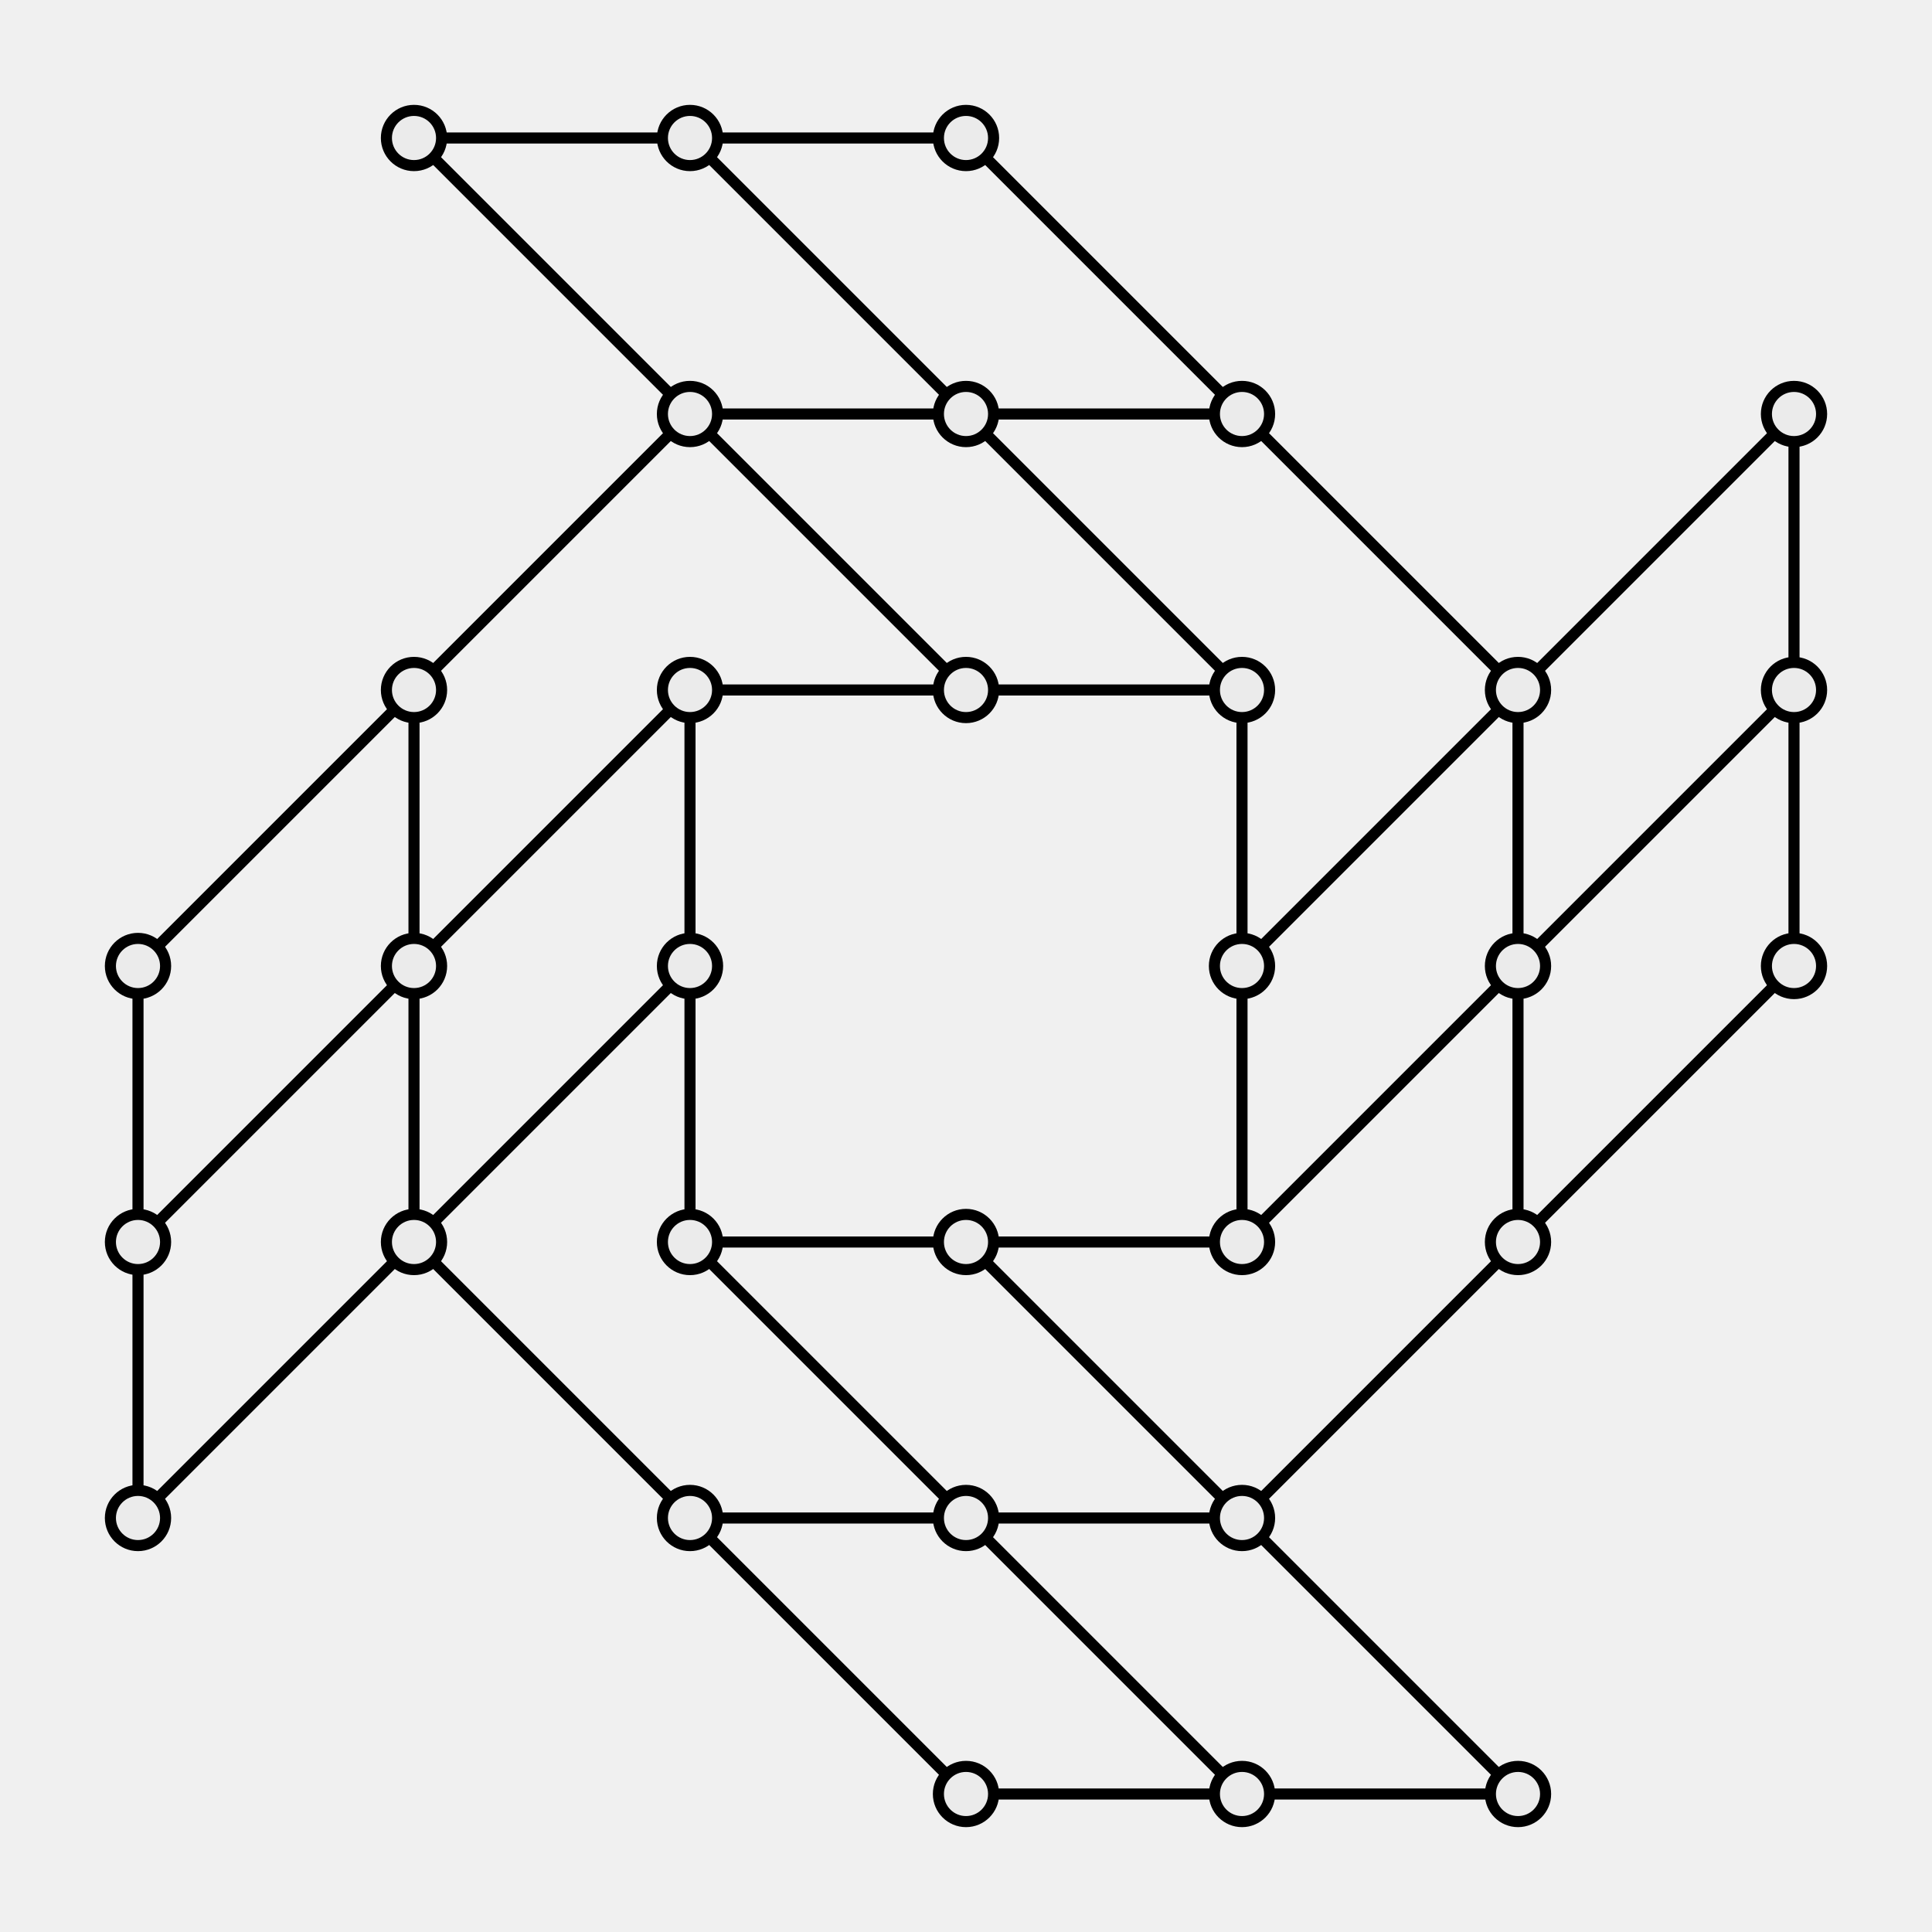
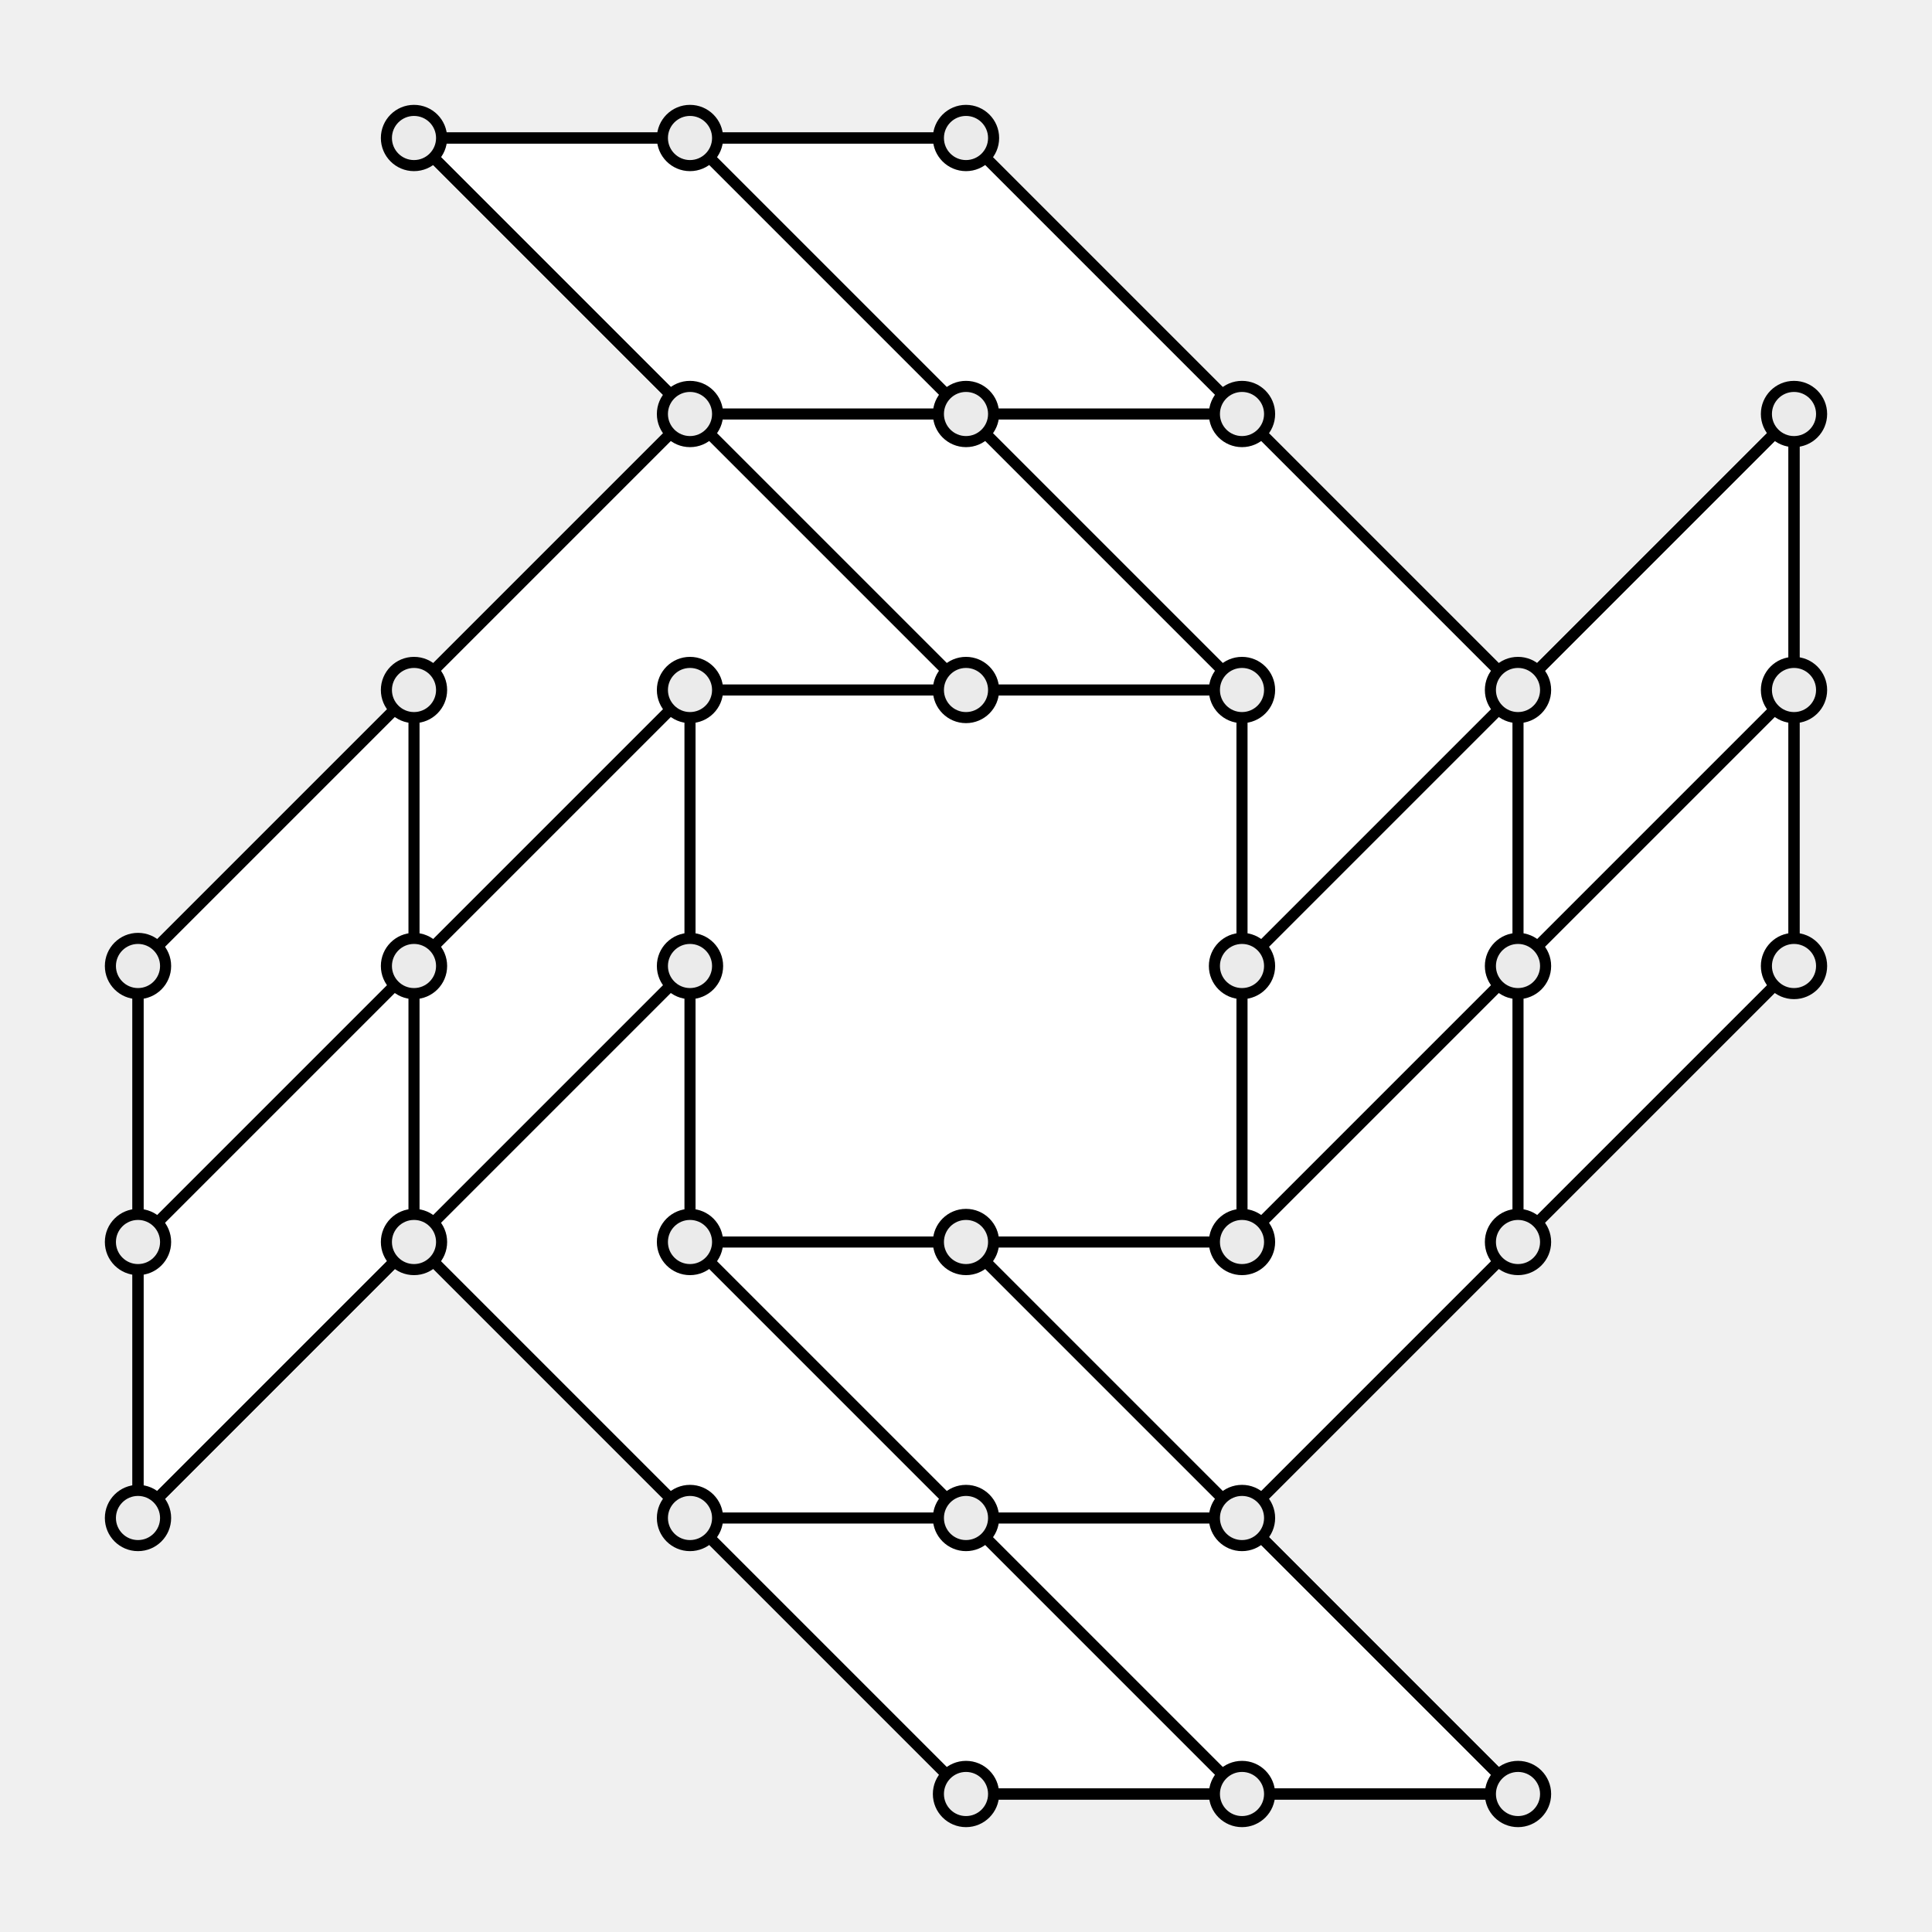
<svg xmlns="http://www.w3.org/2000/svg" width="100%" height="100%" viewBox="0 0 1400 1400" version="1.1" xml:space="preserve" style="fill-rule:evenodd;clip-rule:evenodd;stroke-linecap:round;stroke-linejoin:round;stroke-miterlimit:1.5;">
-   <rect x="500" y="500" width="400" height="400" style="fill:none;stroke:#000;stroke-width:8.03px;" />
-   <path d="M300,100l400,400" style="fill:none;stroke:#000;stroke-width:8.03px;" />
-   <path d="M500,100l400,400" style="fill:none;stroke:#000;stroke-width:8.03px;" />
-   <path d="M700,100l400,400" style="fill:none;stroke:#000;stroke-width:8.03px;" />
-   <path d="M300,100l400,0" style="fill:none;stroke:#000;stroke-width:8.03px;" />
-   <path d="M500,300l400,0" style="fill:none;stroke:#000;stroke-width:8.03px;" />
-   <circle cx="500" cy="100" r="20" style="fill:#ebebeb;stroke:#000;stroke-width:8.03px;" />
-   <circle cx="300" cy="100" r="20" style="fill:#ebebeb;stroke:#000;stroke-width:8.03px;" />
-   <circle cx="700" cy="300" r="20" style="fill:#ebebeb;stroke:#000;stroke-width:8.03px;" />
-   <circle cx="700" cy="100" r="20" style="fill:#ebebeb;stroke:#000;stroke-width:8.03px;" />
-   <circle cx="900" cy="300" r="20" style="fill:#ebebeb;stroke:#000;stroke-width:8.03px;" />
-   <path d="M1100,1300l-400,-400" style="fill:none;stroke:#000;stroke-width:8.03px;" />
-   <path d="M900,1300l-400,-400" style="fill:none;stroke:#000;stroke-width:8.03px;" />
-   <path d="M700,1300l-400,-400" style="fill:none;stroke:#000;stroke-width:8.03px;" />
-   <path d="M1100,1300l-400,0" style="fill:none;stroke:#000;stroke-width:8.03px;" />
-   <path d="M900,1100l-400,0" style="fill:none;stroke:#000;stroke-width:8.03px;" />
-   <circle cx="900" cy="1300" r="20" style="fill:#ebebeb;stroke:#000;stroke-width:8.03px;" />
-   <circle cx="1100" cy="1300" r="20" style="fill:#ebebeb;stroke:#000;stroke-width:8.03px;" />
-   <circle cx="700" cy="1100" r="20" style="fill:#ebebeb;stroke:#000;stroke-width:8.03px;" />
-   <circle cx="700" cy="1300" r="20" style="fill:#ebebeb;stroke:#000;stroke-width:8.03px;" />
-   <circle cx="500" cy="1100" r="20" style="fill:#ebebeb;stroke:#000;stroke-width:8.03px;" />
-   <path d="M100,1100l400,-400" style="fill:none;stroke:#000;stroke-width:8.03px;" />
-   <path d="M100,900l400,-400" style="fill:none;stroke:#000;stroke-width:8.03px;" />
-   <path d="M100,700l400,-400" style="fill:none;stroke:#000;stroke-width:8.03px;" />
-   <path d="M100,1100l0,-400" style="fill:none;stroke:#000;stroke-width:8.03px;" />
-   <path d="M300,900l0,-400" style="fill:none;stroke:#000;stroke-width:8.03px;" />
-   <path d="M80,900c0,-11.038 8.962,-20 20,-20c11.038,0 20,8.962 20,20c0,11.038 -8.962,20 -20,20c-11.038,0 -20,-8.962 -20,-20Z" style="fill:#ebebeb;stroke:#000;stroke-width:8.03px;" />
-   <path d="M280,900c0,-11.038 8.962,-20 20,-20c11.038,0 20,8.962 20,20c0,11.038 -8.962,20 -20,20c-11.038,0 -20,-8.962 -20,-20Z" style="fill:#ebebeb;stroke:#000;stroke-width:8.03px;" />
-   <path d="M80,1100c0,-11.038 8.962,-20 20,-20c11.038,0 20,8.962 20,20c0,11.038 -8.962,20 -20,20c-11.038,0 -20,-8.962 -20,-20Z" style="fill:#ebebeb;stroke:#000;stroke-width:8.03px;" />
-   <path d="M280,700c0,-11.038 8.962,-20 20,-20c11.038,0 20,8.962 20,20c0,11.038 -8.962,20 -20,20c-11.038,0 -20,-8.962 -20,-20Z" style="fill:#ebebeb;stroke:#000;stroke-width:8.03px;" />
-   <path d="M80,700c0,-11.038 8.962,-20 20,-20c11.038,0 20,8.962 20,20c0,11.038 -8.962,20 -20,20c-11.038,0 -20,-8.962 -20,-20Z" style="fill:#ebebeb;stroke:#000;stroke-width:8.03px;" />
-   <path d="M280,500c0,-11.038 8.962,-20 20,-20c11.038,0 20,8.962 20,20c0,11.038 -8.962,20 -20,20c-11.038,0 -20,-8.962 -20,-20Z" style="fill:#ebebeb;stroke:#000;stroke-width:8.03px;" />
-   <path d="M1300,300l-400,400" style="fill:none;stroke:#000;stroke-width:8.03px;" />
-   <path d="M1300,500l-400,400" style="fill:none;stroke:#000;stroke-width:8.03px;" />
-   <path d="M1300,700l-400,400" style="fill:none;stroke:#000;stroke-width:8.03px;" />
-   <path d="M1300,300l0,400" style="fill:none;stroke:#000;stroke-width:8.03px;" />
-   <path d="M1100,500l0,400" style="fill:none;stroke:#000;stroke-width:8.03px;" />
-   <path d="M1320,500c0,11.038 -8.962,20 -20,20c-11.038,0 -20,-8.962 -20,-20c0,-11.038 8.962,-20 20,-20c11.038,0 20,8.962 20,20Z" style="fill:#ebebeb;stroke:#000;stroke-width:8.03px;" />
-   <path d="M1120,500c0,11.038 -8.962,20 -20,20c-11.038,0 -20,-8.962 -20,-20c0,-11.038 8.962,-20 20,-20c11.038,0 20,8.962 20,20Z" style="fill:#ebebeb;stroke:#000;stroke-width:8.03px;" />
-   <path d="M1320,300c0,11.038 -8.962,20 -20,20c-11.038,0 -20,-8.962 -20,-20c0,-11.038 8.962,-20 20,-20c11.038,0 20,8.962 20,20Z" style="fill:#ebebeb;stroke:#000;stroke-width:8.03px;" />
-   <path d="M1120,700c0,11.038 -8.962,20 -20,20c-11.038,0 -20,-8.962 -20,-20c0,-11.038 8.962,-20 20,-20c11.038,0 20,8.962 20,20Z" style="fill:#ebebeb;stroke:#000;stroke-width:8.03px;" />
-   <path d="M1320,700c0,11.038 -8.962,20 -20,20c-11.038,0 -20,-8.962 -20,-20c0,-11.038 8.962,-20 20,-20c11.038,0 20,8.962 20,20Z" style="fill:#ebebeb;stroke:#000;stroke-width:8.03px;" />
-   <path d="M1120,900c0,11.038 -8.962,20 -20,20c-11.038,0 -20,-8.962 -20,-20c0,-11.038 8.962,-20 20,-20c11.038,0 20,8.962 20,20Z" style="fill:#ebebeb;stroke:#000;stroke-width:8.03px;" />
-   <circle cx="900" cy="500" r="20" style="fill:#ebebeb;stroke:#000;stroke-width:8.03px;" />
-   <circle cx="700" cy="500" r="20" style="fill:#ebebeb;stroke:#000;stroke-width:8.03px;" />
-   <circle cx="500" cy="500" r="20" style="fill:#ebebeb;stroke:#000;stroke-width:8.03px;" />
-   <circle cx="900" cy="700" r="20" style="fill:#ebebeb;stroke:#000;stroke-width:8.03px;" />
-   <circle cx="500" cy="700" r="20" style="fill:#ebebeb;stroke:#000;stroke-width:8.03px;" />
-   <circle cx="700" cy="900" r="20" style="fill:#ebebeb;stroke:#000;stroke-width:8.03px;" />
-   <circle cx="500" cy="900" r="20" style="fill:#ebebeb;stroke:#000;stroke-width:8.03px;" />
-   <circle cx="900" cy="900" r="20" style="fill:#ebebeb;stroke:#000;stroke-width:8.03px;" />
-   <circle cx="900" cy="1100" r="20" style="fill:#ebebeb;stroke:#000;stroke-width:8.03px;" />
-   <circle cx="500" cy="300" r="20" style="fill:#ebebeb;stroke:#000;stroke-width:8.03px;" />
+   <path d="M300,100L700,100L1100,500L1300,300L1300,700L900,1100L1100,1300L700,1300L300,900L100,1100L100,700L500,300L300,100Z" style="fill:white;stroke:black;stroke-width:8.03px;" />
+   <g transform="matrix(0.428571,0,0,0.428571,457.143,457.143)">
+     <rect x="100" y="100" width="933.333" height="933.333" style="fill:none;stroke:black;stroke-width:18.74px;" />
+   </g>
+   <path d="M300,100L700,500" style="fill:none;stroke:black;stroke-width:8.03px;" />
+   <g transform="matrix(1,0,0,1,200,0)">
+     <path d="M300,100L700,500" style="fill:none;stroke:black;stroke-width:8.03px;" />
+   </g>
+   <g transform="matrix(1,0,0,1,200,0)">
+     <path d="M100,100L500,100" style="fill:none;stroke:black;stroke-width:8.03px;" />
+   </g>
+   <g transform="matrix(1,0,0,1,300,0)">
+     <path d="M200,300L600,300" style="fill:none;stroke:black;stroke-width:8.03px;" />
+   </g>
+   <g transform="matrix(0.5,0,0,0.5,100,50)">
+     <circle cx="800" cy="100" r="40" style="fill:rgb(235,235,235);stroke:black;stroke-width:16.06px;" />
+   </g>
+   <g transform="matrix(0.5,0,0,0.5,-100,50)">
+     <circle cx="800" cy="100" r="40" style="fill:rgb(235,235,235);stroke:black;stroke-width:16.06px;" />
+   </g>
+   <g transform="matrix(0.5,0,0,0.5,300,250)">
+     <circle cx="800" cy="100" r="40" style="fill:rgb(235,235,235);stroke:black;stroke-width:16.06px;" />
+   </g>
+   <g transform="matrix(0.5,0,0,0.5,300,50)">
+     <circle cx="800" cy="100" r="40" style="fill:rgb(235,235,235);stroke:black;stroke-width:16.06px;" />
+   </g>
+   <g transform="matrix(0.5,0,0,0.5,500,250)">
+     <circle cx="800" cy="100" r="40" style="fill:rgb(235,235,235);stroke:black;stroke-width:16.06px;" />
+   </g>
+   <g transform="matrix(-1,1.22465e-16,-1.22465e-16,-1,1400,1400)">
+     <path d="M300,100L700,500" style="fill:none;stroke:black;stroke-width:8.03px;" />
+   </g>
+   <g transform="matrix(-1,1.22465e-16,-1.22465e-16,-1,1200,1400)">
+     <path d="M300,100L700,500" style="fill:none;stroke:black;stroke-width:8.03px;" />
+   </g>
+   <g transform="matrix(-1,1.22465e-16,-1.22465e-16,-1,1200,1400)">
+     <path d="M100,100L500,100" style="fill:none;stroke:black;stroke-width:8.03px;" />
+   </g>
+   <g transform="matrix(-1,1.22465e-16,-1.22465e-16,-1,1100,1400)">
+     <path d="M200,300L600,300" style="fill:none;stroke:black;stroke-width:8.03px;" />
+   </g>
+   <g transform="matrix(-0.5,6.12323e-17,-6.12323e-17,-0.5,1300,1350)">
+     <circle cx="800" cy="100" r="40" style="fill:rgb(235,235,235);stroke:black;stroke-width:16.06px;" />
+   </g>
+   <g transform="matrix(-0.5,6.12323e-17,-6.12323e-17,-0.5,1500,1350)">
+     <circle cx="800" cy="100" r="40" style="fill:rgb(235,235,235);stroke:black;stroke-width:16.06px;" />
+   </g>
+   <g transform="matrix(-0.5,6.12323e-17,-6.12323e-17,-0.5,1100,1150)">
+     <circle cx="800" cy="100" r="40" style="fill:rgb(235,235,235);stroke:black;stroke-width:16.06px;" />
+   </g>
+   <g transform="matrix(-0.5,6.12323e-17,-6.12323e-17,-0.5,1100,1350)">
+     <circle cx="800" cy="100" r="40" style="fill:rgb(235,235,235);stroke:black;stroke-width:16.06px;" />
+   </g>
+   <g transform="matrix(-0.5,6.12323e-17,-6.12323e-17,-0.5,900,1150)">
+     <circle cx="800" cy="100" r="40" style="fill:rgb(235,235,235);stroke:black;stroke-width:16.06px;" />
+   </g>
+   <g transform="matrix(6.12323e-17,-1,1,6.12323e-17,0,1400)">
+     <path d="M300,100L700,500" style="fill:none;stroke:black;stroke-width:8.03px;" />
+   </g>
+   <g transform="matrix(6.12323e-17,-1,1,6.12323e-17,0,1200)">
+     <path d="M300,100L700,500" style="fill:none;stroke:black;stroke-width:8.03px;" />
+   </g>
+   <g transform="matrix(6.12323e-17,-1,1,6.12323e-17,0,1200)">
+     <path d="M100,100L500,100" style="fill:none;stroke:black;stroke-width:8.03px;" />
+   </g>
+   <g transform="matrix(6.12323e-17,-1,1,6.12323e-17,0,1100)">
+     <path d="M200,300L600,300" style="fill:none;stroke:black;stroke-width:8.03px;" />
+   </g>
+   <g transform="matrix(3.06162e-17,-0.5,0.5,3.06162e-17,50,1300)">
+     <circle cx="800" cy="100" r="40" style="fill:rgb(235,235,235);stroke:black;stroke-width:16.06px;" />
+   </g>
+   <g transform="matrix(3.06162e-17,-0.5,0.5,3.06162e-17,250,1300)">
+     <circle cx="800" cy="100" r="40" style="fill:rgb(235,235,235);stroke:black;stroke-width:16.06px;" />
+   </g>
+   <g transform="matrix(3.06162e-17,-0.5,0.5,3.06162e-17,50,1500)">
+     <circle cx="800" cy="100" r="40" style="fill:rgb(235,235,235);stroke:black;stroke-width:16.06px;" />
+   </g>
+   <g transform="matrix(3.06162e-17,-0.5,0.5,3.06162e-17,250,1100)">
+     <circle cx="800" cy="100" r="40" style="fill:rgb(235,235,235);stroke:black;stroke-width:16.06px;" />
+   </g>
+   <g transform="matrix(3.06162e-17,-0.5,0.5,3.06162e-17,50,1100)">
+     <circle cx="800" cy="100" r="40" style="fill:rgb(235,235,235);stroke:black;stroke-width:16.06px;" />
+   </g>
+   <g transform="matrix(3.06162e-17,-0.5,0.5,3.06162e-17,250,900)">
+     <circle cx="800" cy="100" r="40" style="fill:rgb(235,235,235);stroke:black;stroke-width:16.06px;" />
+   </g>
+   <g transform="matrix(6.12323e-17,1,-1,6.12323e-17,1400,-3.41061e-13)">
+     <path d="M300,100L700,500" style="fill:none;stroke:black;stroke-width:8.03px;" />
+   </g>
+   <g transform="matrix(6.12323e-17,1,-1,6.12323e-17,1400,200)">
+     <path d="M300,100L700,500" style="fill:none;stroke:black;stroke-width:8.03px;" />
+   </g>
+   <g transform="matrix(6.12323e-17,1,-1,6.12323e-17,1400,200)">
+     <path d="M100,100L500,100" style="fill:none;stroke:black;stroke-width:8.03px;" />
+   </g>
+   <g transform="matrix(6.12323e-17,1,-1,6.12323e-17,1400,300)">
+     <path d="M200,300L600,300" style="fill:none;stroke:black;stroke-width:8.03px;" />
+   </g>
+   <g transform="matrix(3.06162e-17,0.5,-0.5,3.06162e-17,1350,100)">
+     <circle cx="800" cy="100" r="40" style="fill:rgb(235,235,235);stroke:black;stroke-width:16.06px;" />
+   </g>
+   <g transform="matrix(3.06162e-17,0.5,-0.5,3.06162e-17,1150,100)">
+     <circle cx="800" cy="100" r="40" style="fill:rgb(235,235,235);stroke:black;stroke-width:16.06px;" />
+   </g>
+   <g transform="matrix(3.06162e-17,0.5,-0.5,3.06162e-17,1350,-100)">
+     <circle cx="800" cy="100" r="40" style="fill:rgb(235,235,235);stroke:black;stroke-width:16.06px;" />
+   </g>
+   <g transform="matrix(3.06162e-17,0.5,-0.5,3.06162e-17,1150,300)">
+     <circle cx="800" cy="100" r="40" style="fill:rgb(235,235,235);stroke:black;stroke-width:16.06px;" />
+   </g>
+   <g transform="matrix(3.06162e-17,0.5,-0.5,3.06162e-17,1350,300)">
+     <circle cx="800" cy="100" r="40" style="fill:rgb(235,235,235);stroke:black;stroke-width:16.06px;" />
+   </g>
+   <g transform="matrix(3.06162e-17,0.5,-0.5,3.06162e-17,1150,500)">
+     <circle cx="800" cy="100" r="40" style="fill:rgb(235,235,235);stroke:black;stroke-width:16.06px;" />
+   </g>
+   <g transform="matrix(0.5,0,0,0.5,500,450)">
+     <circle cx="800" cy="100" r="40" style="fill:rgb(235,235,235);stroke:black;stroke-width:16.06px;" />
+   </g>
+   <g transform="matrix(0.5,0,0,0.5,300,450)">
+     <circle cx="800" cy="100" r="40" style="fill:rgb(235,235,235);stroke:black;stroke-width:16.06px;" />
+   </g>
+   <g transform="matrix(0.5,0,0,0.5,100,450)">
+     <circle cx="800" cy="100" r="40" style="fill:rgb(235,235,235);stroke:black;stroke-width:16.06px;" />
+   </g>
+   <g transform="matrix(0.5,0,0,0.5,500,650)">
+     <circle cx="800" cy="100" r="40" style="fill:rgb(235,235,235);stroke:black;stroke-width:16.06px;" />
+   </g>
+   <g transform="matrix(0.5,0,0,0.5,100,650)">
+     <circle cx="800" cy="100" r="40" style="fill:rgb(235,235,235);stroke:black;stroke-width:16.06px;" />
+   </g>
+   <g transform="matrix(0.5,0,0,0.5,300,850)">
+     <circle cx="800" cy="100" r="40" style="fill:rgb(235,235,235);stroke:black;stroke-width:16.06px;" />
+   </g>
+   <g transform="matrix(0.5,0,0,0.5,100,850)">
+     <circle cx="800" cy="100" r="40" style="fill:rgb(235,235,235);stroke:black;stroke-width:16.06px;" />
+   </g>
+   <g transform="matrix(0.5,0,0,0.5,500,850)">
+     <circle cx="800" cy="100" r="40" style="fill:rgb(235,235,235);stroke:black;stroke-width:16.06px;" />
+   </g>
+   <g transform="matrix(-0.5,6.12323e-17,-6.12323e-17,-0.5,1300,1150)">
+     <circle cx="800" cy="100" r="40" style="fill:rgb(235,235,235);stroke:black;stroke-width:16.06px;" />
+   </g>
+   <g transform="matrix(0.5,0,0,0.5,100,250)">
+     <circle cx="800" cy="100" r="40" style="fill:rgb(235,235,235);stroke:black;stroke-width:16.06px;" />
+   </g>
</svg>
